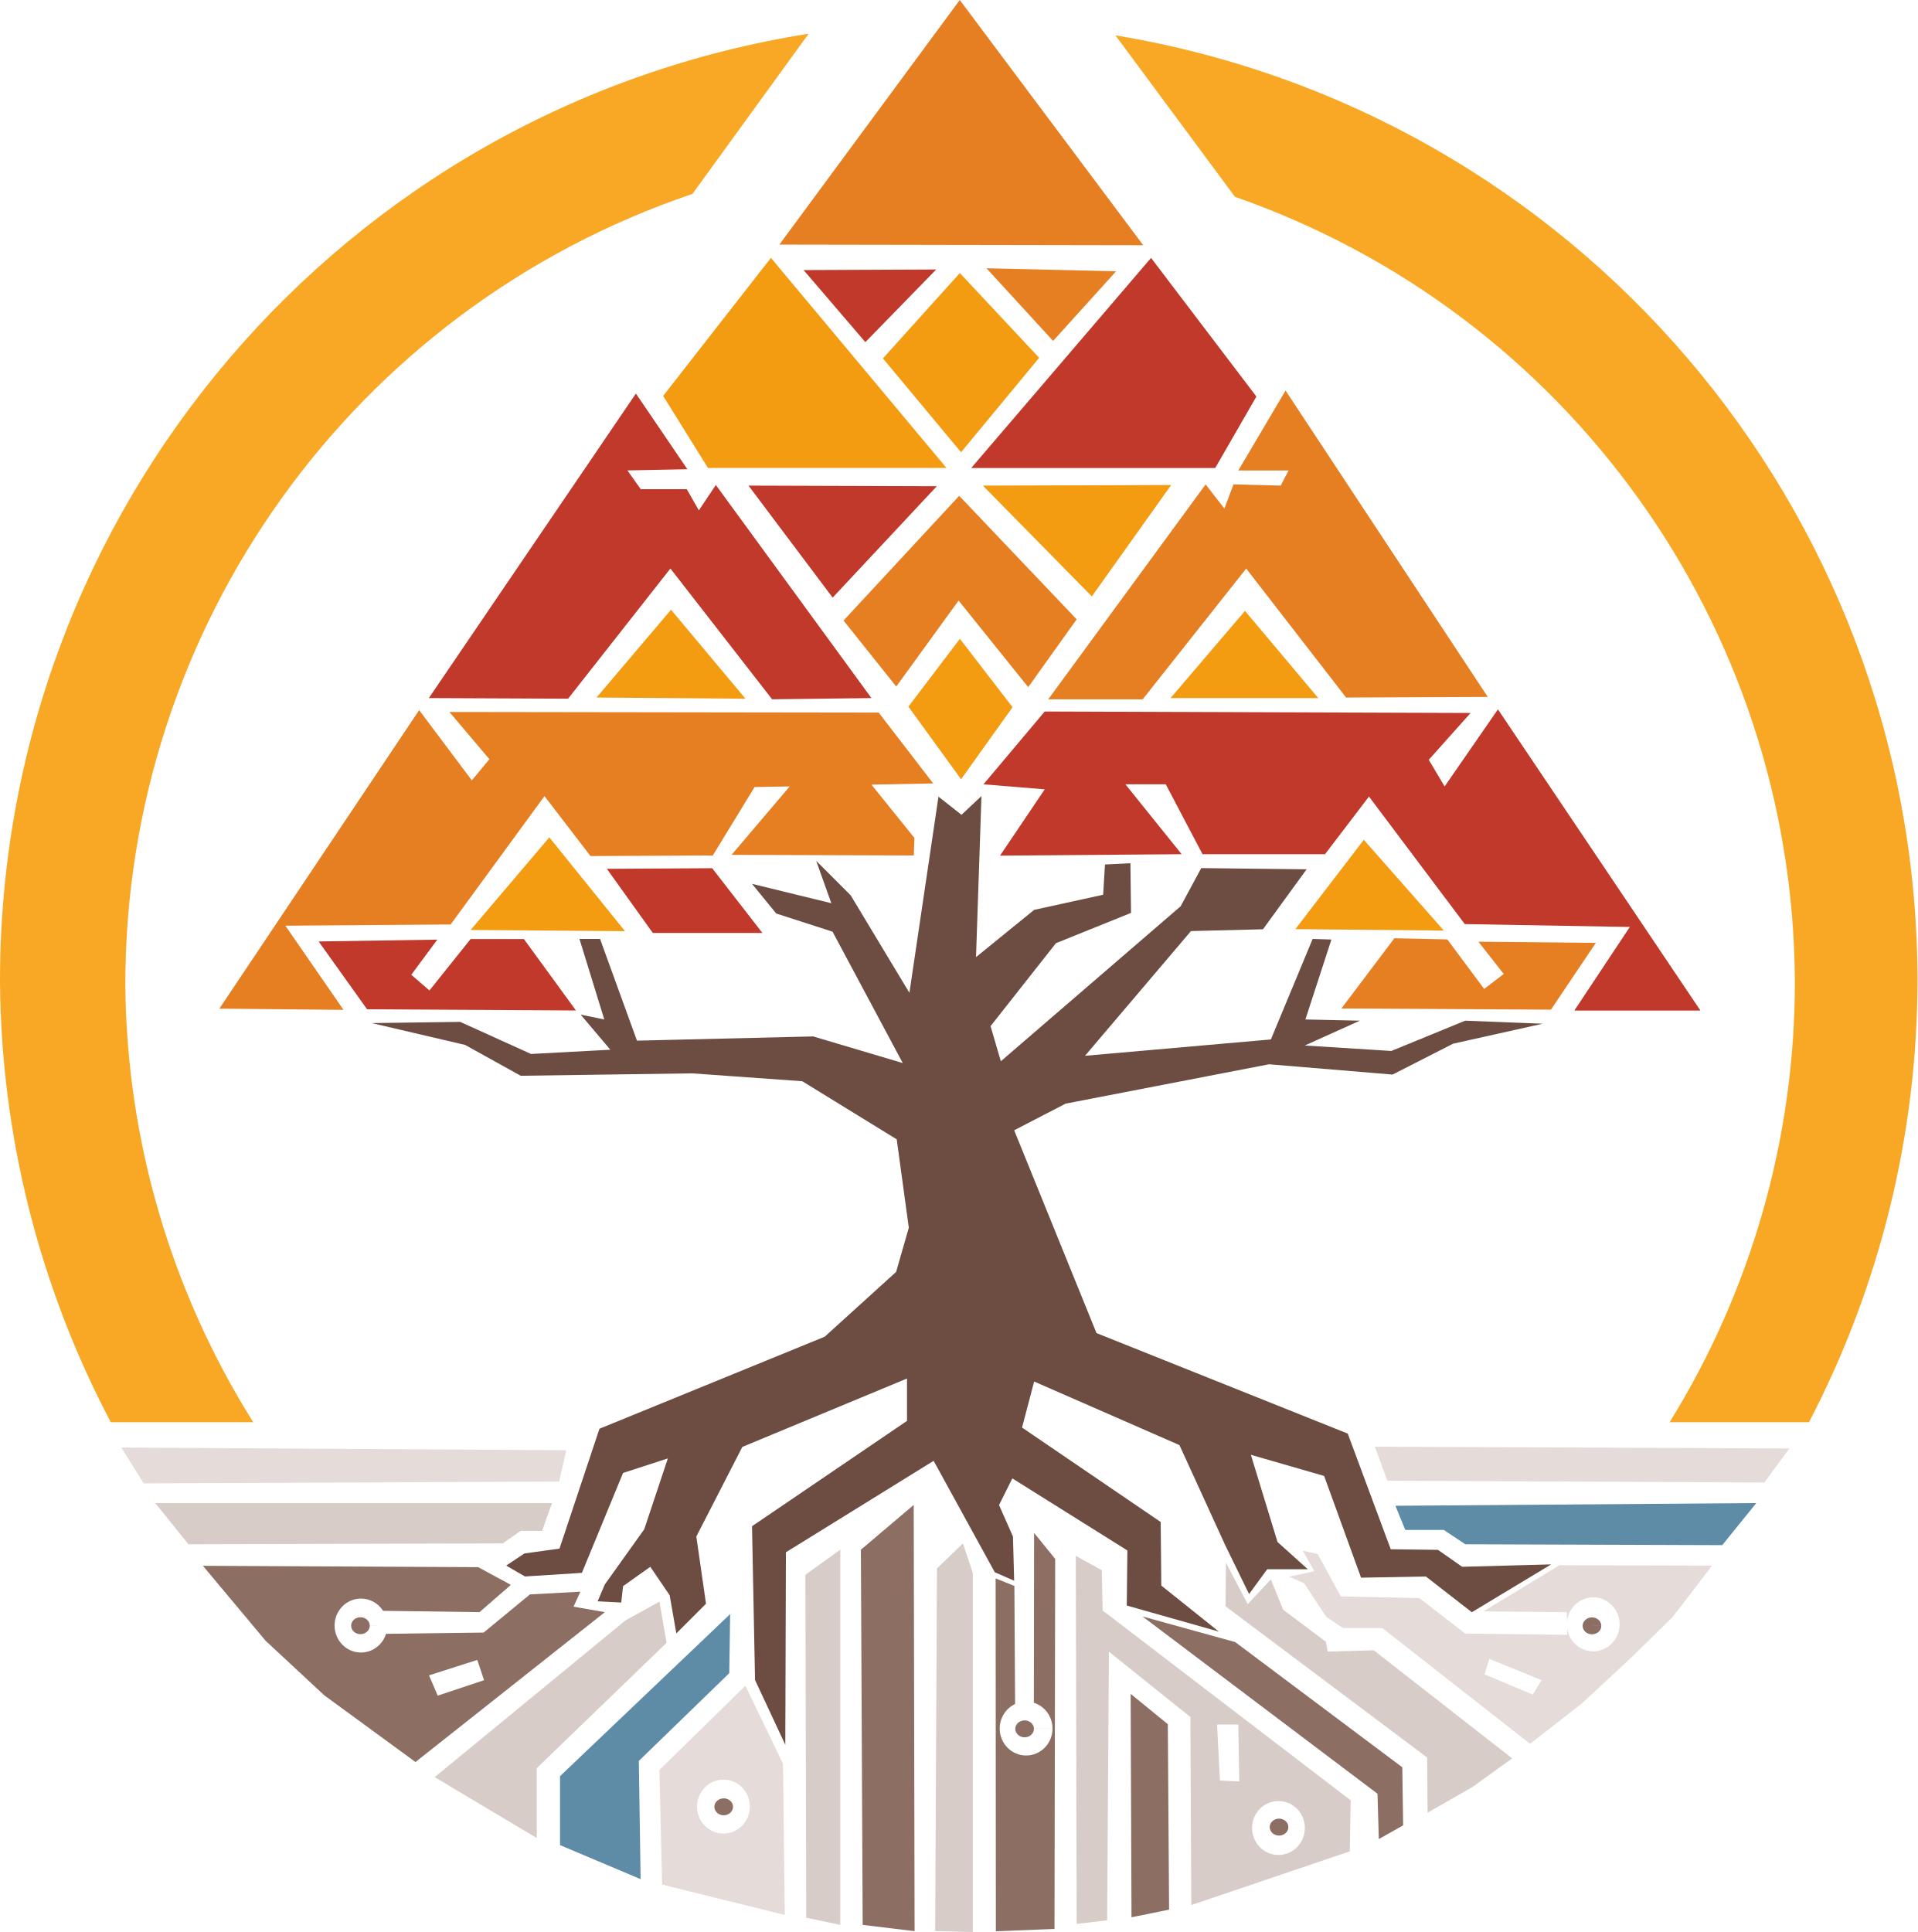
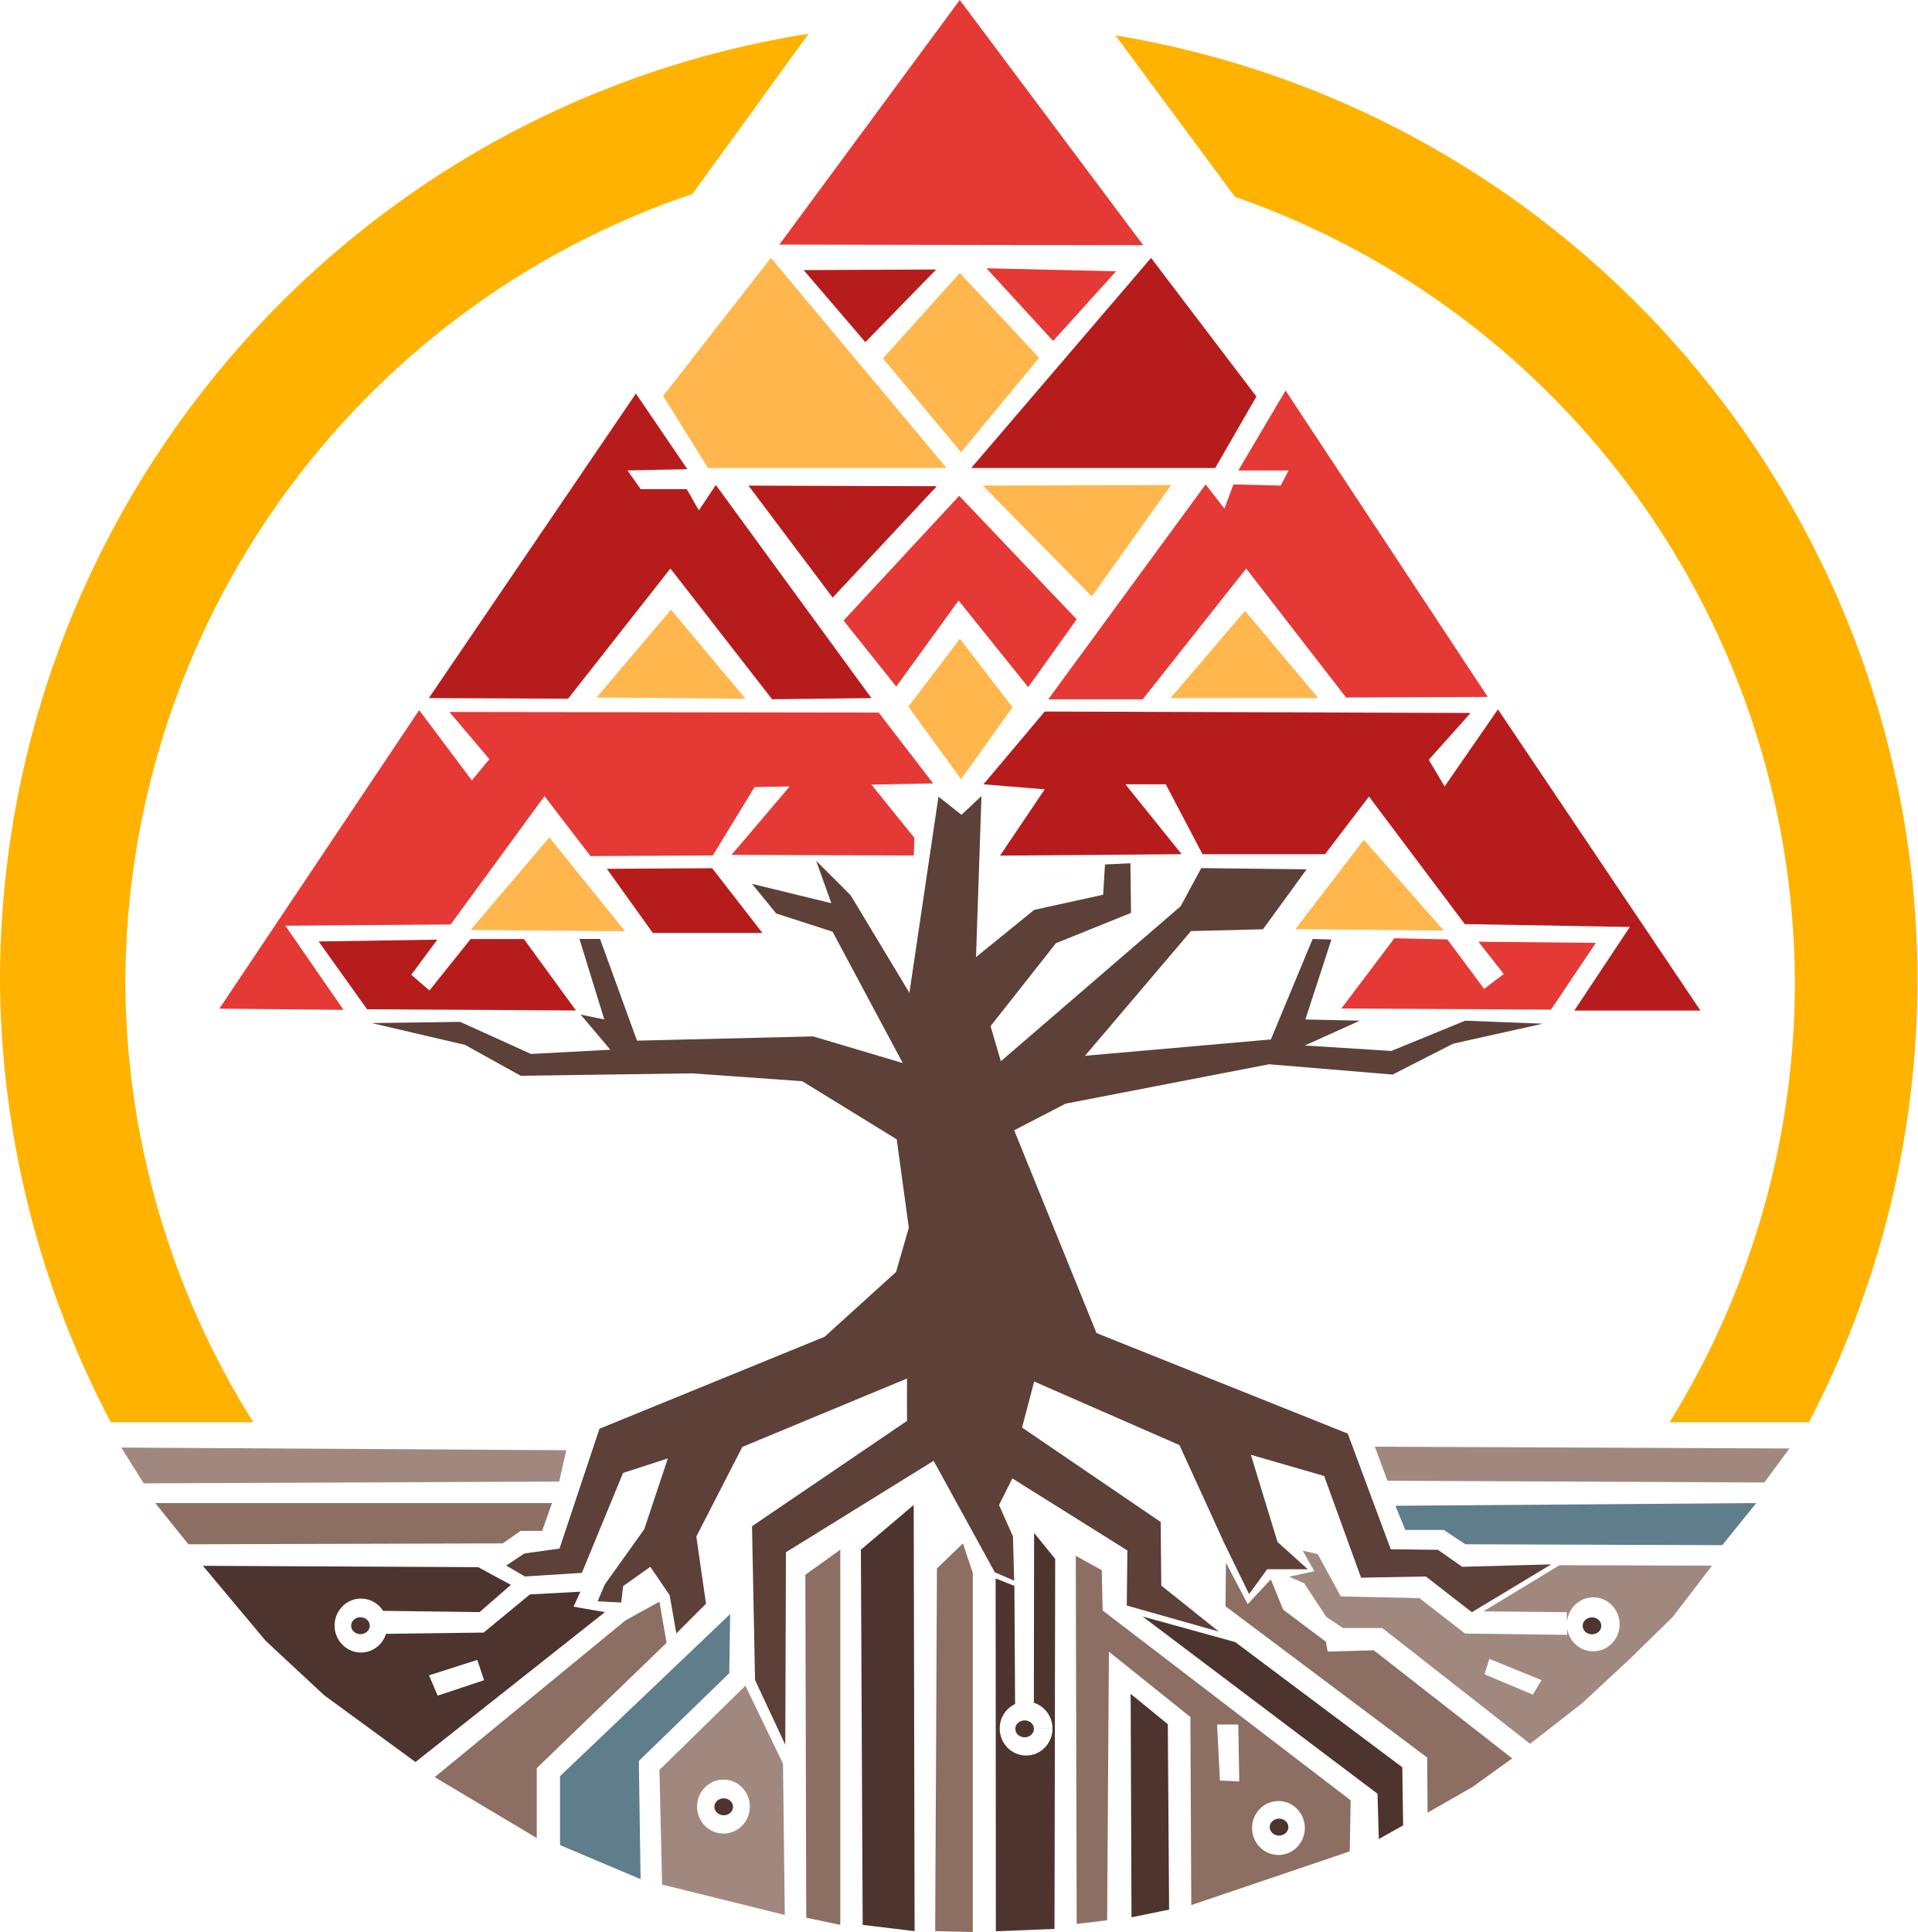
<svg xmlns="http://www.w3.org/2000/svg" version="1.1" width="517.854" height="521.74" viewBox="0 0 517.854 521.74" id="svg1">
-   <g id="water" style="fill:#5e8ca7;fill-opacity:1.0">
+   <g id="water" style="fill:#607d8b;fill-opacity:1.0">
    <path d="m 376.854,406.636 97.453,-0.729 -9.187,11.364 -69.401,-0.239 -5.803,-3.871 H 379.515 Z" />
    <path d="m 151.245,479.652 45.943,-43.767 -0.239,15.959 -24.423,23.699 0.48,31.921 -21.761,-9.188 z" />
  </g>
-   <g id="sun" style="opacity:1;fill:#f9a825;fill-opacity:1;fill-rule:nonzero;stroke:none;stroke-width:1.333">
+   <g id="sun" style="opacity:1;fill:#ffb300;fill-opacity:1;fill-rule:nonzero;stroke:none;stroke-width:1.333">
    <path d="M 218.391,9.1 C 92.397,29.068 -0.281,137.828 6.397815e-4,265.396 0.349,306.776 10.61,347.469 29.922,384.068 H 68.391 C 46.187,348.729 34.23,307.928 33.845,266.204 33.714,169.437 95.349,83.38 187.01,52.36 Z m 82.839,0.443 32.291,43.609 C 423.339,84.475 483.834,168.797 484.719,263.917 l 0.011,1.525 c -0.032,41.917 -11.74,82.995 -33.824,118.625 h 37.636 c 19.24,-36.911 29.292,-77.921 29.312,-119.547 l -0.009,-1.745 C 516.771,136.943 425.375,30.1 301.23,9.543 Z" />
  </g>
-   <g id="leaves-normal" style="fill:#e67e22;fill-opacity:1.0;fill-rule:nonzero;stroke:none;stroke-width:1.333">
+   <g id="leaves-normal" style="fill:#e53935;fill-opacity:1.0;fill-rule:nonzero;stroke:none;stroke-width:1.333">
    <path d="M 259.198,2.20241e-5 308.739,66.224 210.474,66.057 Z" />
    <path d="m 266.417,72.448 17.989,19.62 17,-18.801 z" />
    <path d="m 227.813,167.579 31.229,-33.683 31.724,33.355 -13.084,18.312 -18.801,-23.38 -16.839,23.219 z" />
    <path d="m 283.089,188.855 42.511,-58.041 5.068,6.536 2.453,-6.536 12.755,0.323 2.125,-4.084 H 334.427 l 12.755,-21.583 54.609,82.735 -38.26,0.161 -26.979,-34.828 -27.959,35.317 z" />
    <path d="m 59.245,272.385 53.953,-80.609 14.229,18.969 4.74,-5.724 -10.792,-12.751 115.927,0.163 14.713,19.129 -16.676,0.328 11.609,14.385 -0.161,4.745 -49.215,-0.167 15.693,-18.475 -9.479,0.163 -11.287,18.479 -33.027,0.161 -12.427,-16.188 -25.344,34.663 -44.636,0.328 15.699,22.728 z" />
    <path d="m 362.266,272.344 14.301,-18.964 14.303,0.313 9.948,13.369 5.287,-4.041 -6.839,-8.708 31.713,0.312 -12.125,18.032 z" />
  </g>
-   <g id="leaves-light" style="fill:#f39c12;fill-opacity:1.0;fill-rule:nonzero;stroke:none;stroke-width:1.333">
+   <g id="leaves-light" style="fill:#ffb74d;fill-opacity:1.0;fill-rule:nonzero;stroke:none;stroke-width:1.333">
    <path d="M 238.449,96.787 259.214,73.735 280.635,96.625 259.542,122.131 Z" />
    <path d="m 179.094,106.917 29.104,-37.281 47.417,56.735 h -64.423 z" />
    <path d="m 245.329,190.824 13.901,-18.313 14.224,18.475 -13.901,19.457 z" />
    <path d="m 316.121,188.516 20.109,-23.541 19.785,23.541 z" />
    <path d="m 161.105,188.365 20.115,-23.708 20.109,24.036 z" />
    <path d="m 127.099,251.141 21.255,-25.016 20.437,25.344 z" />
    <path d="m 349.834,250.917 18.484,-24.131 21.604,24.521 z" />
    <path d="m 265.438,131.141 29.427,29.921 21.423,-30.083 z" />
  </g>
-   <g id="leaves-dark" style="fill:#c0392b;fill-opacity:1.0;fill-rule:nonzero;stroke:none;stroke-width:1.333">
+   <g id="leaves-dark" style="fill:#b71c1c;fill-opacity:1.0;fill-rule:nonzero;stroke:none;stroke-width:1.333">
    <path d="m 163.886,234.625 12.427,17.333 h 29.593 l -13.572,-17.495 z" />
    <path d="m 217.026,72.937 16.677,19.459 19.131,-19.62 z" />
    <path d="m 171.734,106.276 -55.916,82.24 37.604,0.167 27.631,-35.156 27.468,35.317 26.819,-0.328 -42.021,-57.552 -4.579,6.864 -3.271,-5.719 h -12.427 l -3.599,-5.072 16.187,-0.324 z" />
    <path d="m 86.058,254.245 13.077,18.312 56.412,0.324 -14.063,-19.292 h -14.391 l -11.115,13.896 -4.907,-4.251 7.032,-9.484 z" />
    <path d="m 282.141,192.147 115.011,0.391 -11.292,12.645 4.281,7.197 14.401,-20.817 54.683,81.339 h -34.052 l 14.984,-22.573 -44.568,-0.776 -25.88,-34.443 -11.869,15.568 h -33.084 l -9.921,-18.875 h -10.901 l 15.183,18.875 -49.043,0.385 12.068,-17.901 -16.541,-1.359 z" />
    <path d="m 262.297,126.38 48.563,-56.733 28.448,37.443 -11.12,19.291 z" />
    <path d="m 202.146,131.141 22.724,30.249 28.125,-30.083 z" />
  </g>
-   <g id="trunk" style="fill:#6d4c41;fill-opacity:1.0;fill-rule:nonzero;stroke:none;stroke-width:1.333">
+   <g id="trunk" style="fill:#5d4037;fill-opacity:1.0;fill-rule:nonzero;stroke:none;stroke-width:1.333">
    <path d="m 265.058,214.975 -5.396,5.068 -6.213,-4.907 -7.849,52.973 -15.86,-26.323 -9.317,-9.317 4.089,11.443 -21.417,-5.229 6.536,8.011 15.209,4.907 18.963,35.479 -24.197,-7.193 -47.579,1.147 -9.973,-27.469 h -5.563 l 6.708,21.745 -6.38,-1.308 8.016,9.48 -21.423,1.145 -19.129,-8.667 -23.871,0.328 25.177,5.885 15.041,8.339 46.276,-0.651 29.756,2.125 25.511,15.692 3.265,23.875 -3.432,11.933 -19.292,17.5 -60.823,24.848 -10.792,32.376 -9.484,1.307 -4.907,3.271 5.068,2.943 15.369,-0.979 11.12,-26.98 12.099,-3.927 -6.375,19.131 -10.631,14.88 -1.959,4.579 6.376,0.328 0.489,-4.417 7.359,-5.229 5.229,7.683 1.803,10.303 8.011,-8.011 -2.615,-18.152 12.427,-24.197 44.475,-18.473 v 11.443 l -41.86,28.448 0.817,41.531 8.172,17.495 0.167,-51.995 39.891,-24.693 16.516,30.089 5.235,2.287 -0.328,-11.937 -3.761,-8.5 3.595,-7.193 31.067,19.459 -0.161,14.875 24.855,7.031 -15.536,-12.427 -0.163,-17.167 -37.443,-25.505 3.272,-12.427 39.239,17.167 12.261,26.817 6.541,13.407 4.905,-6.703 h 10.953 l -8.177,-7.36 -7.192,-23.541 19.787,5.719 9.968,27.468 17.5,-0.323 12.423,9.647 21.421,-12.917 -24.036,0.651 -6.541,-4.577 -12.751,-0.161 -11.609,-31.229 -67.855,-27.147 -22.233,-54.771 13.896,-7.192 54.937,-10.631 33.359,2.781 16.349,-8.339 24.197,-5.396 -20.927,-0.817 -19.948,8.177 -23.38,-1.475 14.875,-6.703 -14.713,-0.328 7.031,-21.584 -5.067,-0.161 -11.281,27.141 -50.199,4.416 28.615,-33.681 19.453,-0.491 11.776,-16.187 -28.453,-0.328 -5.557,10.301 -48.563,41.86 -2.78,-9.485 17.661,-22.4 20.276,-8.177 -0.167,-13.407 -6.865,0.328 -0.495,8.172 -18.635,4.089 -15.699,12.755 z" />
  </g>
-   <g id="roots-normal" style="fill:#d7ccc8;fill-opacity:1.0;fill-rule:nonzero;stroke:none;stroke-width:1.333">
+   <g id="roots-normal" style="fill:#8d6e63;fill-opacity:1.0;fill-rule:nonzero;stroke:none;stroke-width:1.333">
    <path d="m 331.089,422.016 5.88,11.193 6.229,-6.693 3.349,8.193 11.536,8.651 0.464,2.651 12.459,-0.344 37.38,29.188 -10.729,7.729 -12.115,6.927 -0.115,-14.885 -54.453,-40.844 z" />
    <path d="m 290.531,420.161 0.245,99.391 8.219,-0.968 0.484,-72.547 22.005,17.656 0.24,50.776 42.801,-14.505 0.24,-13.787 -66.979,-51.265 -0.24,-10.88 z m 38.151,45.548 h 5.735 l 0.265,15.385 -5.219,-0.261 z m 16.573,20.661 c 3.937,-0.005 7.136,3.249 7.141,7.276 l -7.131,0.011 h 7.131 c 0,4.02 -3.193,7.285 -7.125,7.285 -3.937,0 -7.131,-3.255 -7.136,-7.281 -0.005,-4.02 3.183,-7.285 7.12,-7.291 z" />
    <path d="m 117.391,479.917 51.509,-42.313 9.188,-5.077 1.932,11.12 -35.063,33.853 v 18.865 z" />
    <path d="m 253.037,423.568 7.016,-6.771 2.661,7.979 v 96.964 l -10.156,-0.24 z" />
    <path d="m 217.501,425.267 9.432,-6.772 v 101.319 l -9.193,-1.932 z" />
    <path d="M 41.943,405.917 H 149.067 l -2.661,7.495 h -5.801 l -4.839,3.385 -84.875,0.24 z" />
  </g>
-   <g id="roots-light" style="fill:#e5dbd8;fill-opacity:1.0;fill-rule:nonzero;stroke:none;stroke-width:1.333">
+   <g id="roots-light" style="fill:#a1887f;fill-opacity:1.0;fill-rule:nonzero;stroke:none;stroke-width:1.333">
    <path d="m 351.834,418.767 3.12,5.536 -6.808,1.5 4.036,1.729 6,9.115 4.5,3 h 10.615 l 39.917,31.265 14.073,-10.959 13.041,-12.115 11.421,-11.192 10.615,-13.844 -41.192,-0.115 -20.537,12.459 22.5,0.233 0.052,2.647 c 0.313,-3.756 3.385,-6.647 7.073,-6.661 3.937,-0.005 7.131,3.249 7.14,7.276 l -7.129,0.011 h 7.129 c 0,4.025 -3.192,7.285 -7.129,7.291 -3.541,0 -6.547,-2.656 -7.052,-6.239 l 0.031,1.791 -27.573,-0.348 -12.348,-9.573 -21.229,-0.464 -6.229,-11.421 z m 50.391,29.219 14.083,5.733 -2.349,3.912 -13.036,-5.473 z" />
    <path d="m 201.302,455.24 -23.213,22.729 0.724,30.953 33.131,8.219 -0.485,-40.865 z m -5.927,25.344 c 3.932,-0.005 7.131,3.249 7.136,7.276 l -7.125,0.011 h 7.125 c 0,4.025 -3.188,7.287 -7.125,7.287 -3.937,0.004 -7.131,-3.256 -7.136,-7.276 0,-4.027 3.188,-7.292 7.125,-7.297 z" />
    <path d="m 371.302,390.683 111.953,0.484 -6.771,9.188 -101.797,-0.484 z" />
    <path d="m 32.755,390.912 120.183,0.724 -1.932,8.464 -112.204,0.484 z" />
  </g>
-   <g id="roots-dark" style="fill:#8d6e63;fill-opacity:1.0;fill-rule:nonzero;stroke:none;stroke-width:1.333">
+   <g id="roots-dark" style="fill:#4e342e;fill-opacity:1.0;fill-rule:nonzero;stroke:none;stroke-width:1.333">
    <path d="m 197.963,487.933 c 0,1.26 -1.124,2.285 -2.515,2.285 -1.391,0 -2.521,-1.025 -2.521,-2.285 0,-1.261 1.125,-2.287 2.516,-2.287 1.391,-0.005 2.52,1.02 2.52,2.281 l -2.52,0.005 z" />
    <path d="m 432.454,439.063 c 0,1.261 -1.125,2.287 -2.516,2.287 -1.391,0 -2.521,-1.025 -2.521,-2.287 0,-1.26 1.125,-2.287 2.516,-2.287 1.391,-0.005 2.521,1.021 2.521,2.281 l -2.521,0.005 z" />
    <path d="m 347.943,493.412 c 0,1.26 -1.125,2.287 -2.516,2.287 -1.391,0 -2.521,-1.021 -2.521,-2.287 0,-1.26 1.125,-2.287 2.516,-2.287 1.391,0 2.521,1.021 2.521,2.281 l -2.521,0.005 z" />
    <path d="m 279.23,466.881 c 0,1.26 -1.125,2.285 -2.516,2.285 -1.391,0 -2.516,-1.025 -2.521,-2.285 0,-1.261 1.125,-2.287 2.516,-2.287 1.391,-0.005 2.521,1.02 2.521,2.281 l -2.516,0.005 z" />
    <path d="m 99.865,439.021 c 0,1.265 -1.131,2.287 -2.521,2.287 -1.389,0.005 -2.515,-1.021 -2.515,-2.281 -0.005,-1.265 1.12,-2.287 2.511,-2.287 1.391,-0.005 2.52,1.016 2.525,2.281 h -2.521 z" />
    <path d="m 308.563,436.532 25.031,6.921 45.115,33.803 0.229,15.692 -6.573,3.693 -0.349,-12.235 z" />
    <path d="m 305.349,457.428 10.037,8.192 0.344,50.073 -10.152,2.077 z" />
    <path d="m 279.271,413.964 -0.063,45.869 c 2.984,0.937 5.031,3.756 5.036,6.948 l -7.129,0.011 h 7.129 c 0,4.027 -3.187,7.287 -7.124,7.287 -3.939,0.005 -7.131,-3.255 -7.136,-7.281 0,-2.849 1.625,-5.437 4.156,-6.625 l -0.187,-31.896 -5.068,-2.025 0.063,95.292 15.833,-0.631 0.187,-99.921 -5.697,-7.032 z" />
    <path d="m 54.802,422.849 16.928,20.24 15.823,14.719 24.656,18.031 51.151,-40.479 -8.463,-1.475 1.843,-4.047 -13.619,0.735 -12.511,10.308 -26.349,0.337 c -0.948,3.005 -3.683,5.043 -6.771,5.052 -3.937,0 -7.131,-3.26 -7.136,-7.28 0,-4.027 3.188,-7.287 7.12,-7.292 2.417,-0.005 4.672,1.244 5.989,3.312 l 26.043,0.349 8.463,-7.36 -8.828,-4.785 z m 47.099,16.125 -4.416,0.005 h 4.416 z m 27,9.287 1.829,5.479 -12.521,4.172 -2.349,-5.479 z" />
    <path d="m 232.495,418.5 14.265,-12.088 0.24,115.099 -14.021,-1.692 z" />
  </g>
</svg>
